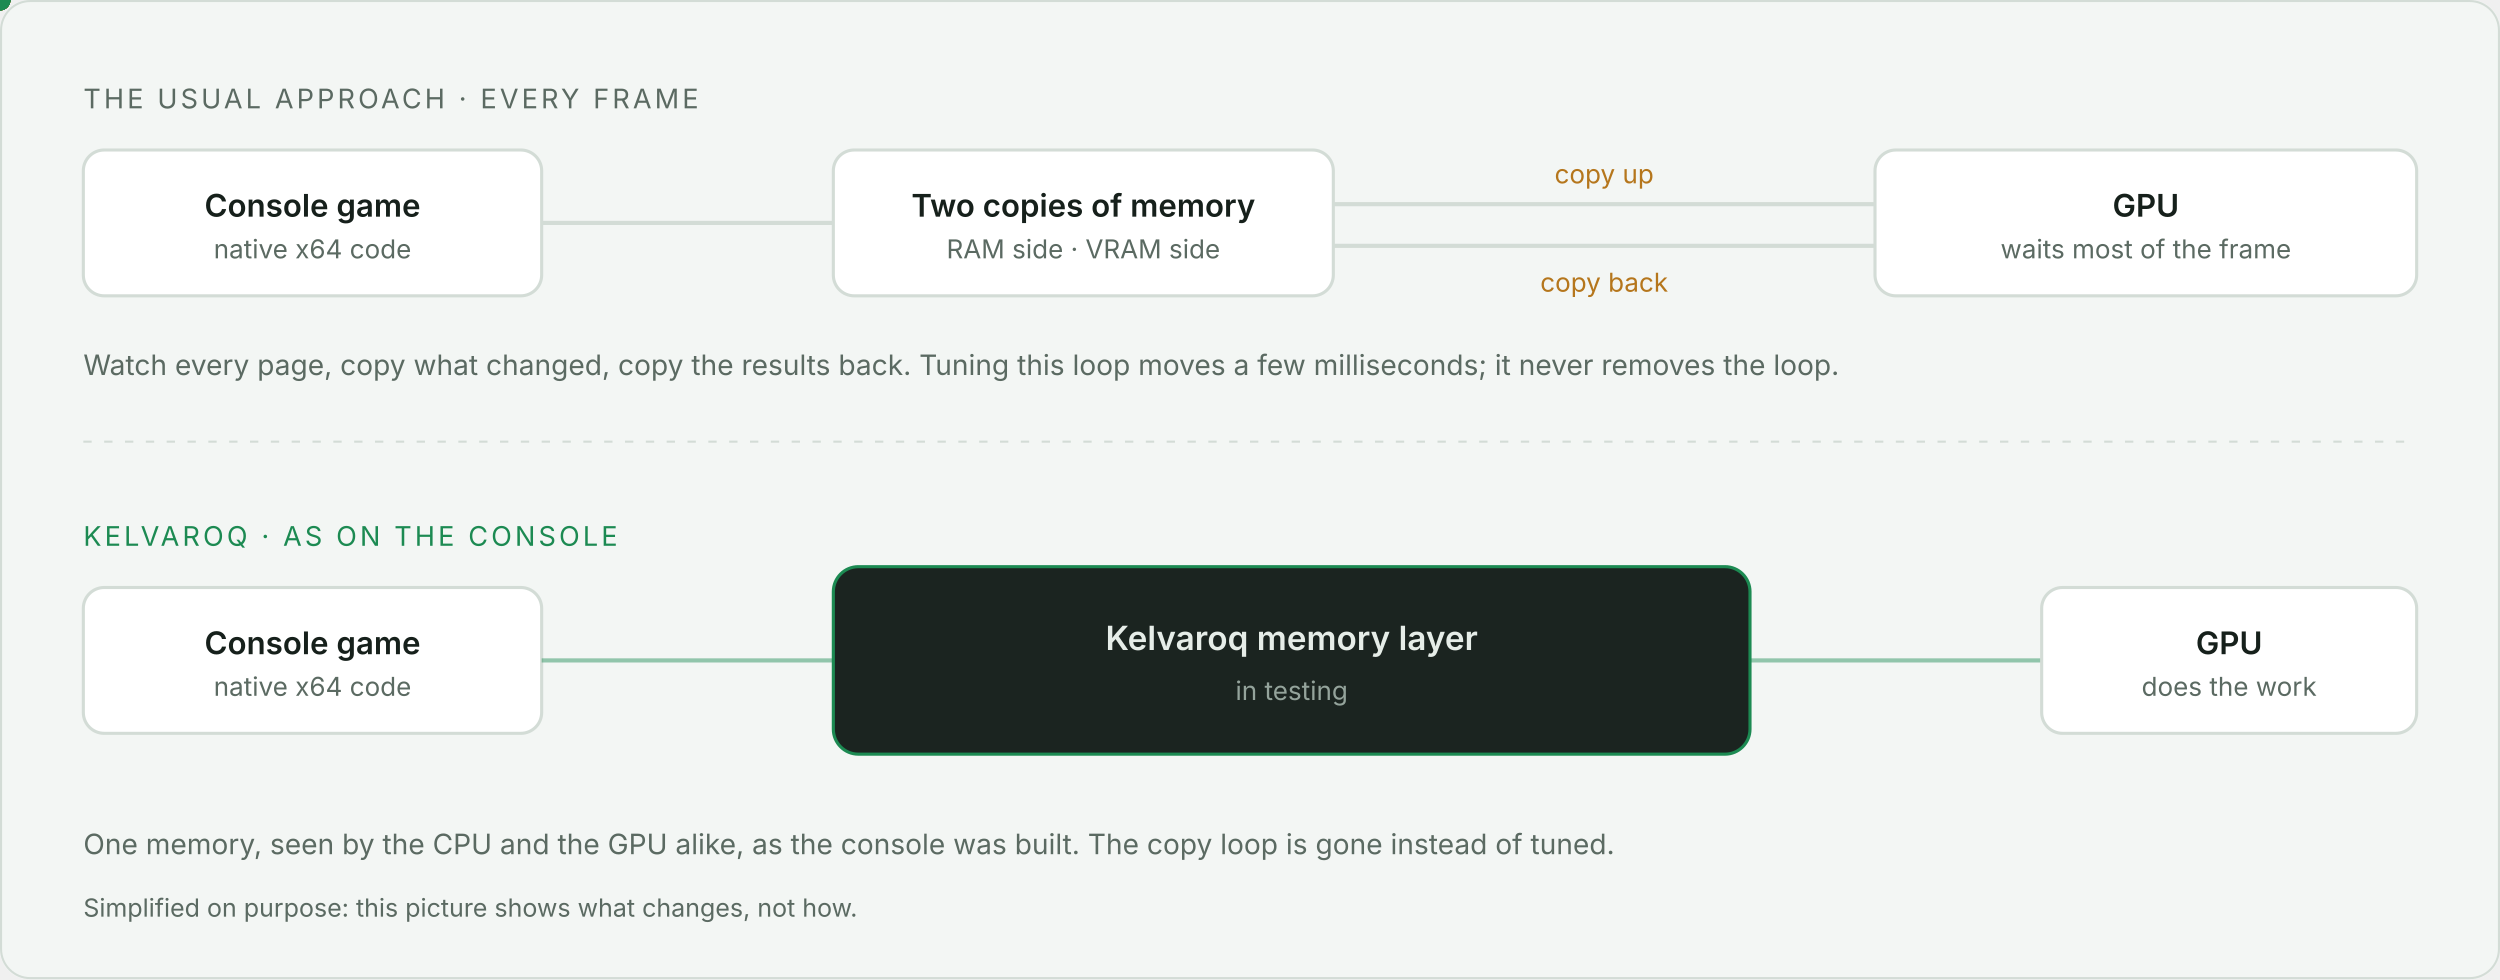
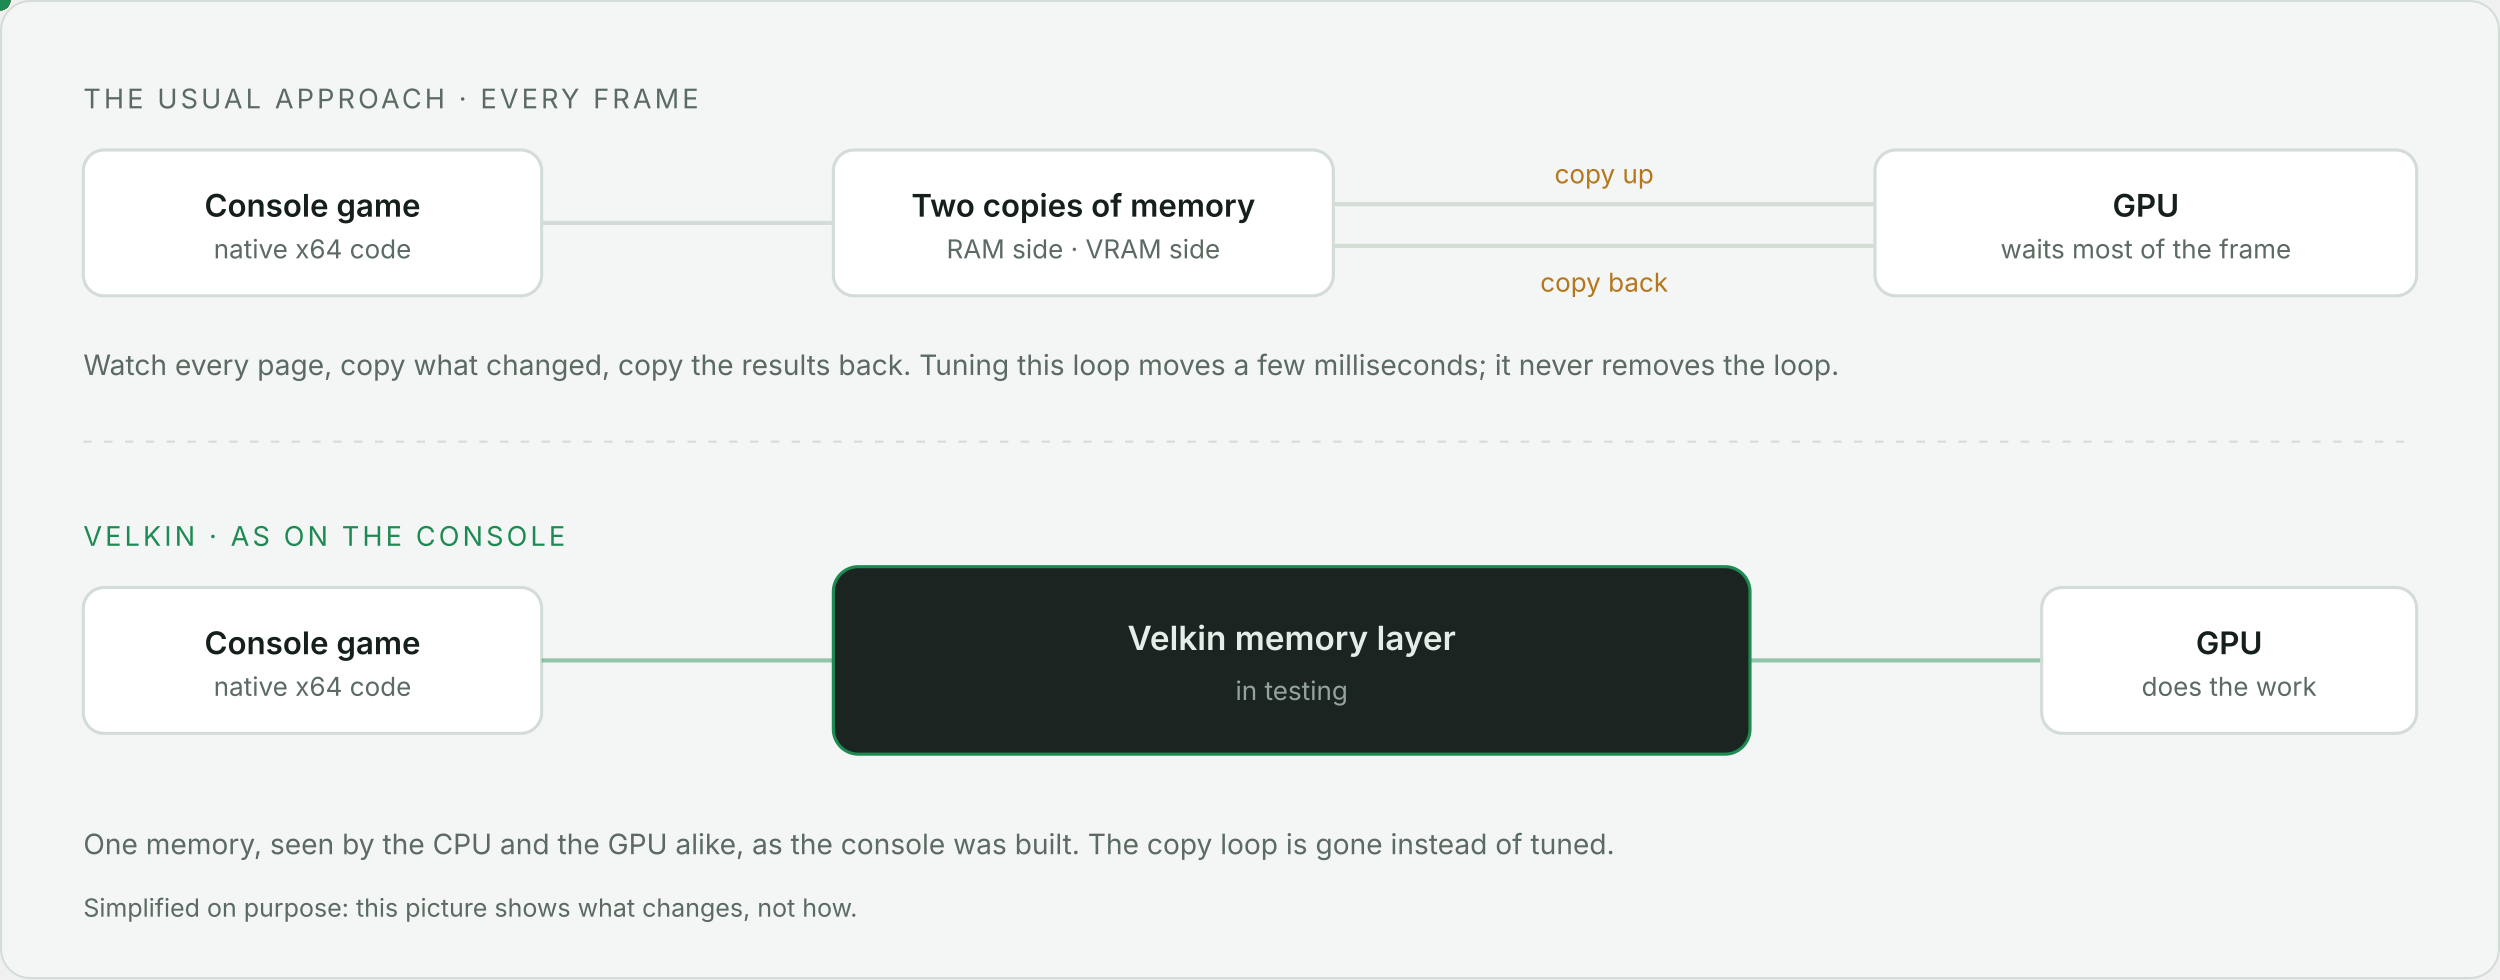
- <svg xmlns="http://www.w3.org/2000/svg" width="1200" height="470" viewBox="0 0 1200 470" role="img" aria-label="Simplified view: other projects copy the game's memory back and forth every frame; Kelvaroq gives the GPU the game's memory as on the console. The new memory layer is in testing.">
+ <svg xmlns="http://www.w3.org/2000/svg" width="1200" height="470" viewBox="0 0 1200 470" role="img" aria-label="Simplified view: other projects copy the game's memory back and forth every frame; Velkin gives the GPU the game's memory as on the console. The new memory layer is in testing.">
  <rect width="1200" height="470" rx="14" fill="#f3f6f4" />
  <rect x="0.5" y="0.5" width="1199" height="469" rx="14" fill="none" stroke="#d3dcd6" />
  <text x="40" y="52" font-family="Segoe UI Variable Display, Segoe UI, Inter, Helvetica, Arial, sans-serif" font-size="13" letter-spacing="1.5" fill="#5b6a62">THE USUAL APPROACH · EVERY FRAME</text>
  <rect x="40" y="72" width="220" height="70" rx="10" fill="#ffffff" stroke="#d3dcd6" stroke-width="1.5" />
  <text x="150.0" y="104.0" text-anchor="middle" font-family="Segoe UI Variable Display, Segoe UI, Inter, Helvetica, Arial, sans-serif" font-size="15" font-weight="600" fill="#16201b">Console game</text>
  <text x="150.0" y="124.0" text-anchor="middle" font-family="Segoe UI Variable Display, Segoe UI, Inter, Helvetica, Arial, sans-serif" font-size="12.5" fill="#5b6a62">native x64 code</text>
  <rect x="400" y="72" width="240" height="70" rx="10" fill="#ffffff" stroke="#d3dcd6" stroke-width="1.5" />
  <text x="520.0" y="104.0" text-anchor="middle" font-family="Segoe UI Variable Display, Segoe UI, Inter, Helvetica, Arial, sans-serif" font-size="15" font-weight="600" fill="#16201b">Two copies of memory</text>
  <text x="520.0" y="124.0" text-anchor="middle" font-family="Segoe UI Variable Display, Segoe UI, Inter, Helvetica, Arial, sans-serif" font-size="12.5" fill="#5b6a62">RAM side · VRAM side</text>
  <rect x="900" y="72" width="260" height="70" rx="10" fill="#ffffff" stroke="#d3dcd6" stroke-width="1.5" />
  <text x="1030.0" y="104.0" text-anchor="middle" font-family="Segoe UI Variable Display, Segoe UI, Inter, Helvetica, Arial, sans-serif" font-size="15" font-weight="600" fill="#16201b">GPU</text>
  <text x="1030.0" y="124.0" text-anchor="middle" font-family="Segoe UI Variable Display, Segoe UI, Inter, Helvetica, Arial, sans-serif" font-size="12.5" fill="#5b6a62">waits most of the frame</text>
  <path id="a1" d="M260 107 L400 107" fill="none" stroke="#d3dcd6" stroke-width="2" />
  <path id="a2" d="M640 98 L900 98" fill="none" stroke="#d3dcd6" stroke-width="2" />
  <path id="a3" d="M900 118 L640 118" fill="none" stroke="#d3dcd6" stroke-width="2" />
  <circle r="5" fill="#b5761c">
    <animateMotion dur="2.0s" begin="0.00s" repeatCount="indefinite" rotate="0">
      <mpath href="#a2" />
    </animateMotion>
  </circle>
  <circle r="5" fill="#b5761c">
    <animateMotion dur="2.0s" begin="0.50s" repeatCount="indefinite" rotate="0">
      <mpath href="#a2" />
    </animateMotion>
  </circle>
  <circle r="5" fill="#b5761c">
    <animateMotion dur="2.0s" begin="1.00s" repeatCount="indefinite" rotate="0">
      <mpath href="#a2" />
    </animateMotion>
  </circle>
  <circle r="5" fill="#b5761c">
    <animateMotion dur="2.0s" begin="1.50s" repeatCount="indefinite" rotate="0">
      <mpath href="#a2" />
    </animateMotion>
  </circle>
  <circle r="5" fill="#b5761c">
    <animateMotion dur="2.0s" begin="0.00s" repeatCount="indefinite" rotate="0">
      <mpath href="#a3" />
    </animateMotion>
  </circle>
  <circle r="5" fill="#b5761c">
    <animateMotion dur="2.0s" begin="0.50s" repeatCount="indefinite" rotate="0">
      <mpath href="#a3" />
    </animateMotion>
  </circle>
  <circle r="5" fill="#b5761c">
    <animateMotion dur="2.0s" begin="1.00s" repeatCount="indefinite" rotate="0">
      <mpath href="#a3" />
    </animateMotion>
  </circle>
  <circle r="5" fill="#b5761c">
    <animateMotion dur="2.0s" begin="1.50s" repeatCount="indefinite" rotate="0">
      <mpath href="#a3" />
    </animateMotion>
  </circle>
  <text x="770" y="88" text-anchor="middle" font-family="Segoe UI Variable Display, Segoe UI, Inter, Helvetica, Arial, sans-serif" font-size="12.5" fill="#b5761c">copy up</text>
  <text x="770" y="140" text-anchor="middle" font-family="Segoe UI Variable Display, Segoe UI, Inter, Helvetica, Arial, sans-serif" font-size="12.5" fill="#b5761c">copy back</text>
  <text x="40" y="180" font-family="Segoe UI Variable Display, Segoe UI, Inter, Helvetica, Arial, sans-serif" font-size="13.5" fill="#5b6a62">Watch every page, copy what changed, copy the results back. Tuning this loop moves a few milliseconds; it never removes the loop.</text>
  <line x1="40" y1="212" x2="1160" y2="212" stroke="#d3dcd6" stroke-dasharray="4 6" />
-   <text x="40" y="262" font-family="Segoe UI Variable Display, Segoe UI, Inter, Helvetica, Arial, sans-serif" font-size="13" letter-spacing="1.5" fill="#1c8a52">KELVAROQ · AS ON THE CONSOLE</text>
+   <text x="40" y="262" font-family="Segoe UI Variable Display, Segoe UI, Inter, Helvetica, Arial, sans-serif" font-size="13" letter-spacing="1.5" fill="#1c8a52">VELKIN · AS ON THE CONSOLE</text>
  <rect x="40" y="282" width="220" height="70" rx="10" fill="#ffffff" stroke="#d3dcd6" stroke-width="1.5" />
  <text x="150.0" y="314.0" text-anchor="middle" font-family="Segoe UI Variable Display, Segoe UI, Inter, Helvetica, Arial, sans-serif" font-size="15" font-weight="600" fill="#16201b">Console game</text>
  <text x="150.0" y="334.0" text-anchor="middle" font-family="Segoe UI Variable Display, Segoe UI, Inter, Helvetica, Arial, sans-serif" font-size="12.5" fill="#5b6a62">native x64 code</text>
  <path id="b1" d="M260 317 L980 317" fill="none" stroke="#1c8a52" stroke-width="2" stroke-opacity="0.45" />
  <circle r="5" fill="#1c8a52">
    <animateMotion dur="2.6s" begin="0.00s" repeatCount="indefinite" rotate="0">
      <mpath href="#b1" />
    </animateMotion>
  </circle>
  <circle r="5" fill="#1c8a52">
    <animateMotion dur="2.6s" begin="0.52s" repeatCount="indefinite" rotate="0">
      <mpath href="#b1" />
    </animateMotion>
  </circle>
  <circle r="5" fill="#1c8a52">
    <animateMotion dur="2.6s" begin="1.04s" repeatCount="indefinite" rotate="0">
      <mpath href="#b1" />
    </animateMotion>
  </circle>
  <circle r="5" fill="#1c8a52">
    <animateMotion dur="2.6s" begin="1.56s" repeatCount="indefinite" rotate="0">
      <mpath href="#b1" />
    </animateMotion>
  </circle>
  <circle r="5" fill="#1c8a52">
    <animateMotion dur="2.6s" begin="2.08s" repeatCount="indefinite" rotate="0">
      <mpath href="#b1" />
    </animateMotion>
  </circle>
  <rect x="400" y="272" width="440" height="90" rx="12" fill="#1b2420" stroke="#1c8a52" stroke-width="1.5" />
-   <text x="620" y="312" text-anchor="middle" font-family="Segoe UI Variable Display, Segoe UI, Inter, Helvetica, Arial, sans-serif" font-size="16" font-weight="600" fill="#e6ede8">Kelvaroq memory layer</text>
+   <text x="620" y="312" text-anchor="middle" font-family="Segoe UI Variable Display, Segoe UI, Inter, Helvetica, Arial, sans-serif" font-size="16" font-weight="600" fill="#e6ede8">Velkin memory layer</text>
  <text x="620" y="336" text-anchor="middle" font-family="Segoe UI Variable Display, Segoe UI, Inter, Helvetica, Arial, sans-serif" font-size="12.5" fill="#94a39b">in testing</text>
  <rect x="980" y="282" width="180" height="70" rx="10" fill="#ffffff" stroke="#d3dcd6" stroke-width="1.5" />
  <text x="1070.0" y="314.0" text-anchor="middle" font-family="Segoe UI Variable Display, Segoe UI, Inter, Helvetica, Arial, sans-serif" font-size="15" font-weight="600" fill="#16201b">GPU</text>
  <text x="1070.0" y="334.0" text-anchor="middle" font-family="Segoe UI Variable Display, Segoe UI, Inter, Helvetica, Arial, sans-serif" font-size="12.5" fill="#5b6a62">does the work</text>
  <text x="40" y="410" font-family="Segoe UI Variable Display, Segoe UI, Inter, Helvetica, Arial, sans-serif" font-size="13.5" fill="#5b6a62">One memory, seen by the CPU and the GPU alike, as the console was built. The copy loop is gone instead of tuned.</text>
  <text x="40" y="440" font-family="Segoe UI Variable Display, Segoe UI, Inter, Helvetica, Arial, sans-serif" font-size="12" fill="#5b6a62">Simplified on purpose: this picture shows what changes, not how.</text>
</svg>
